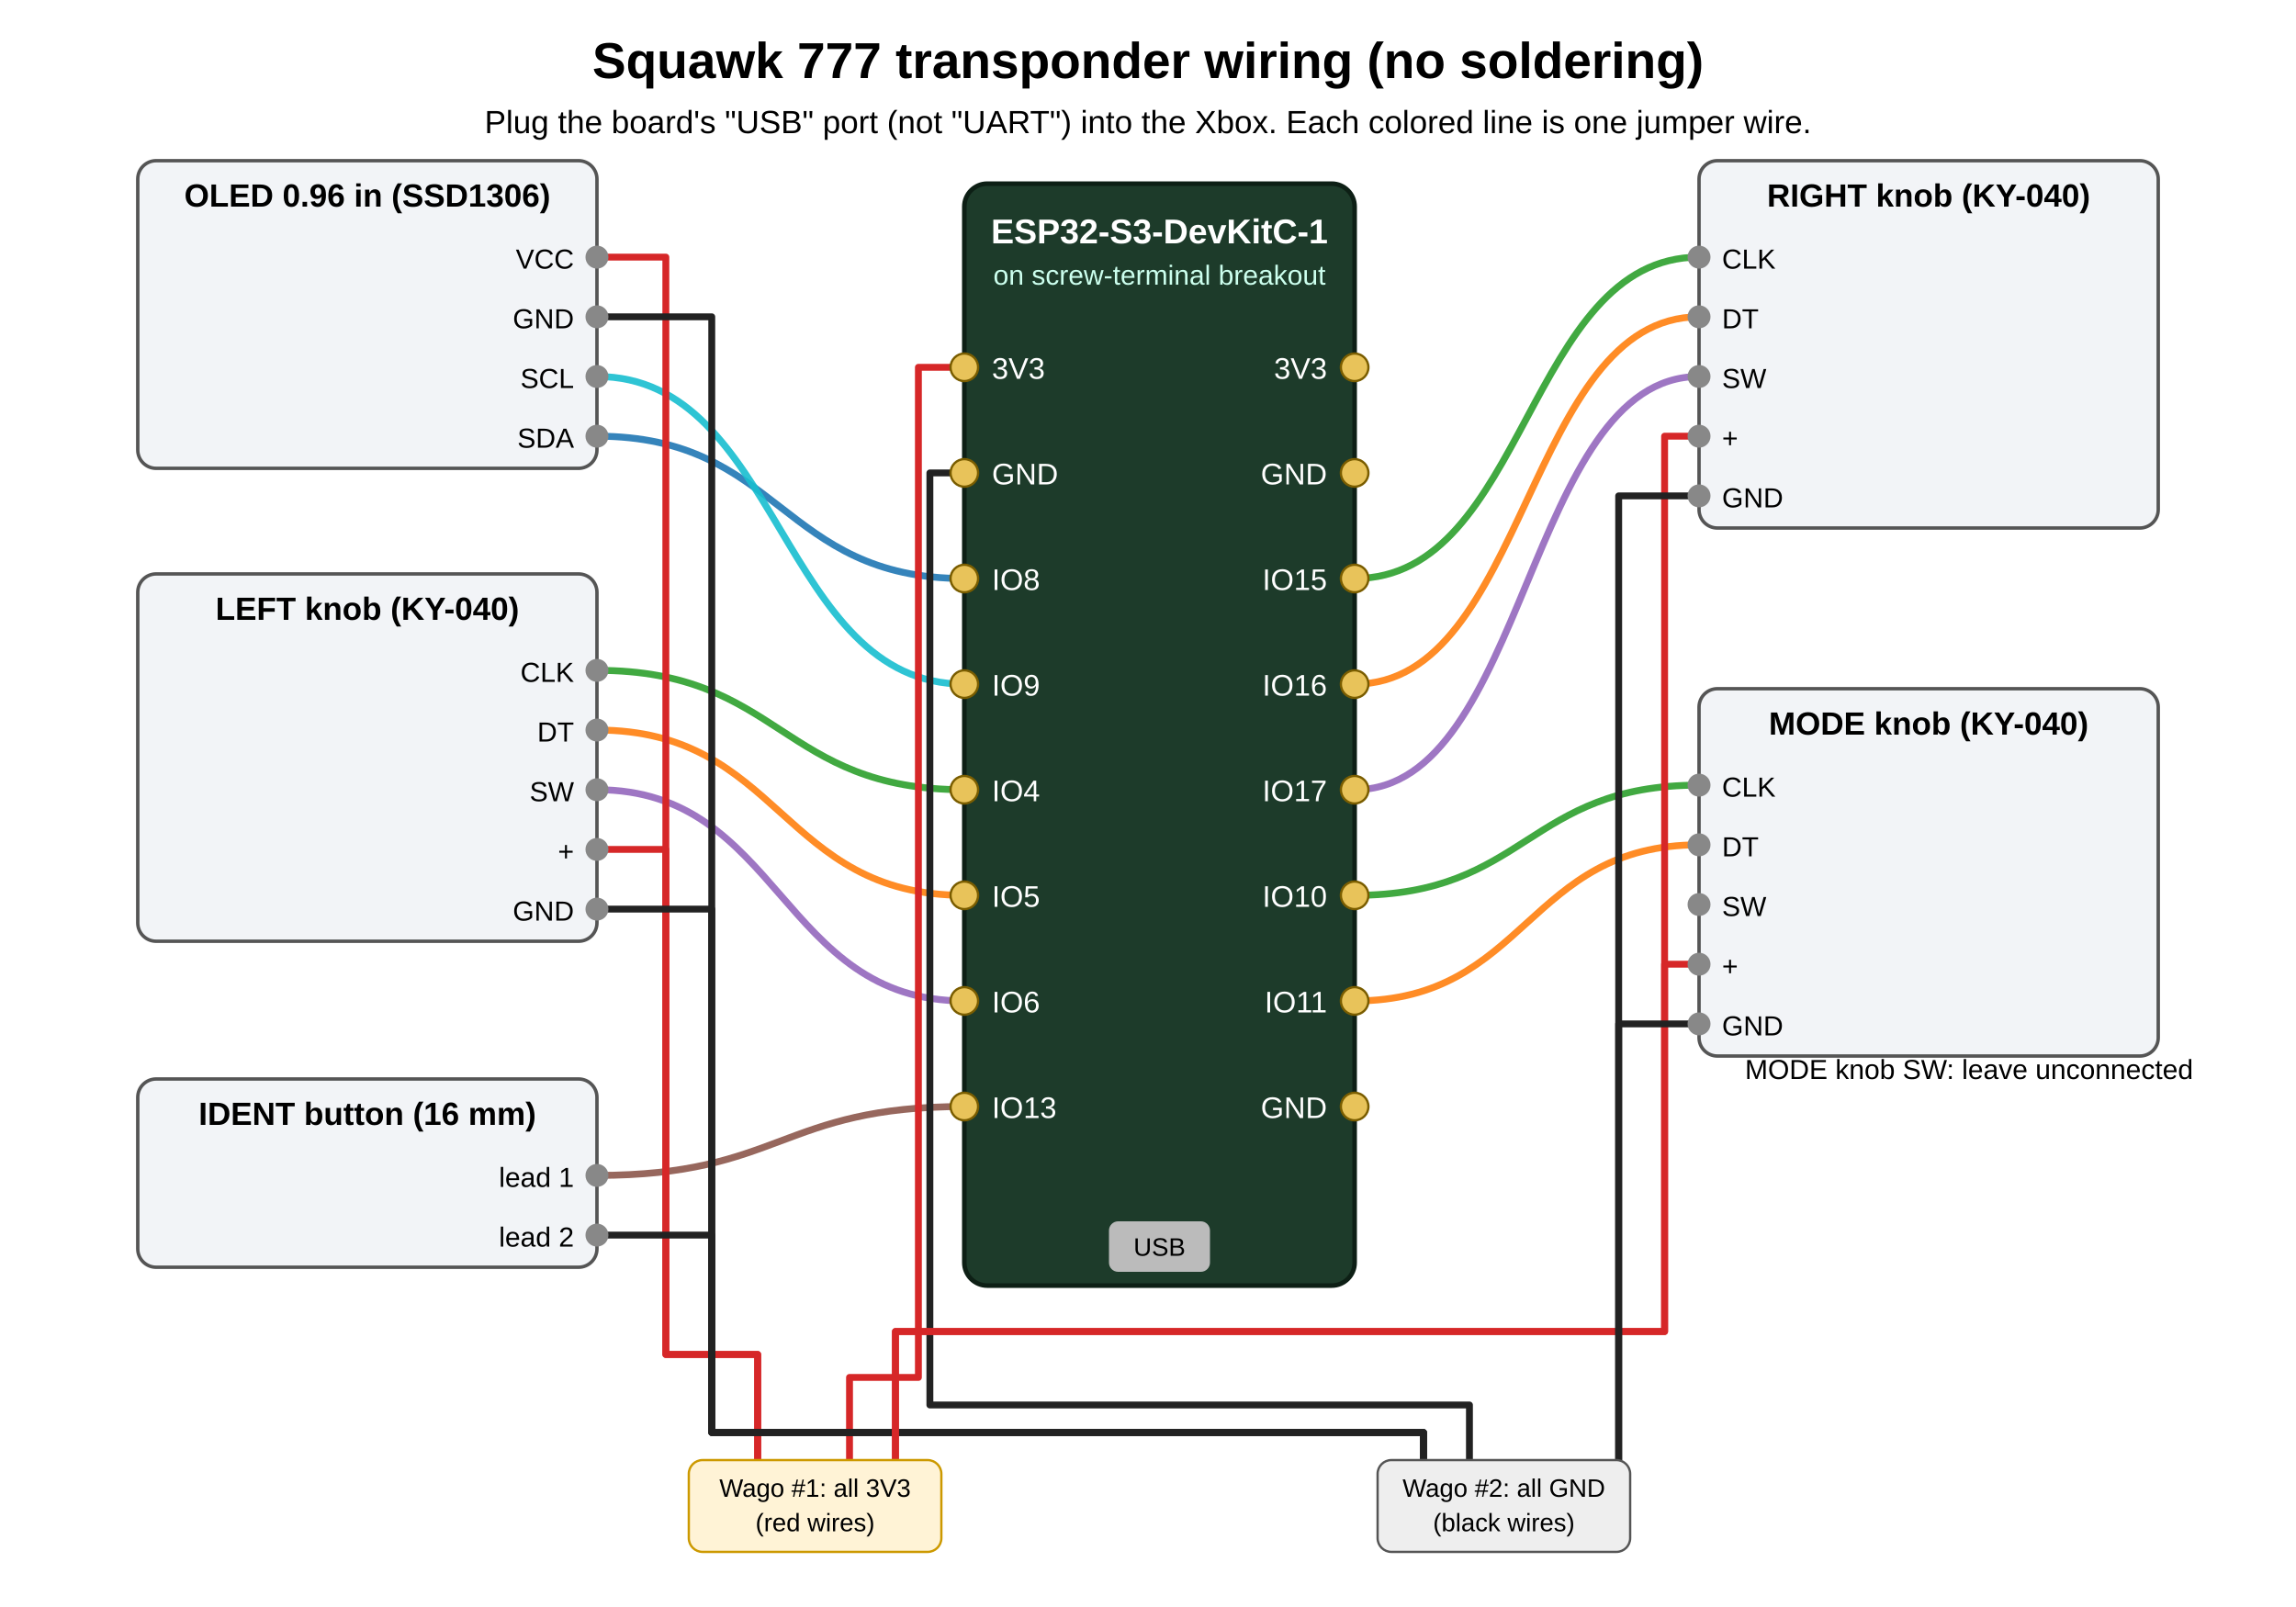
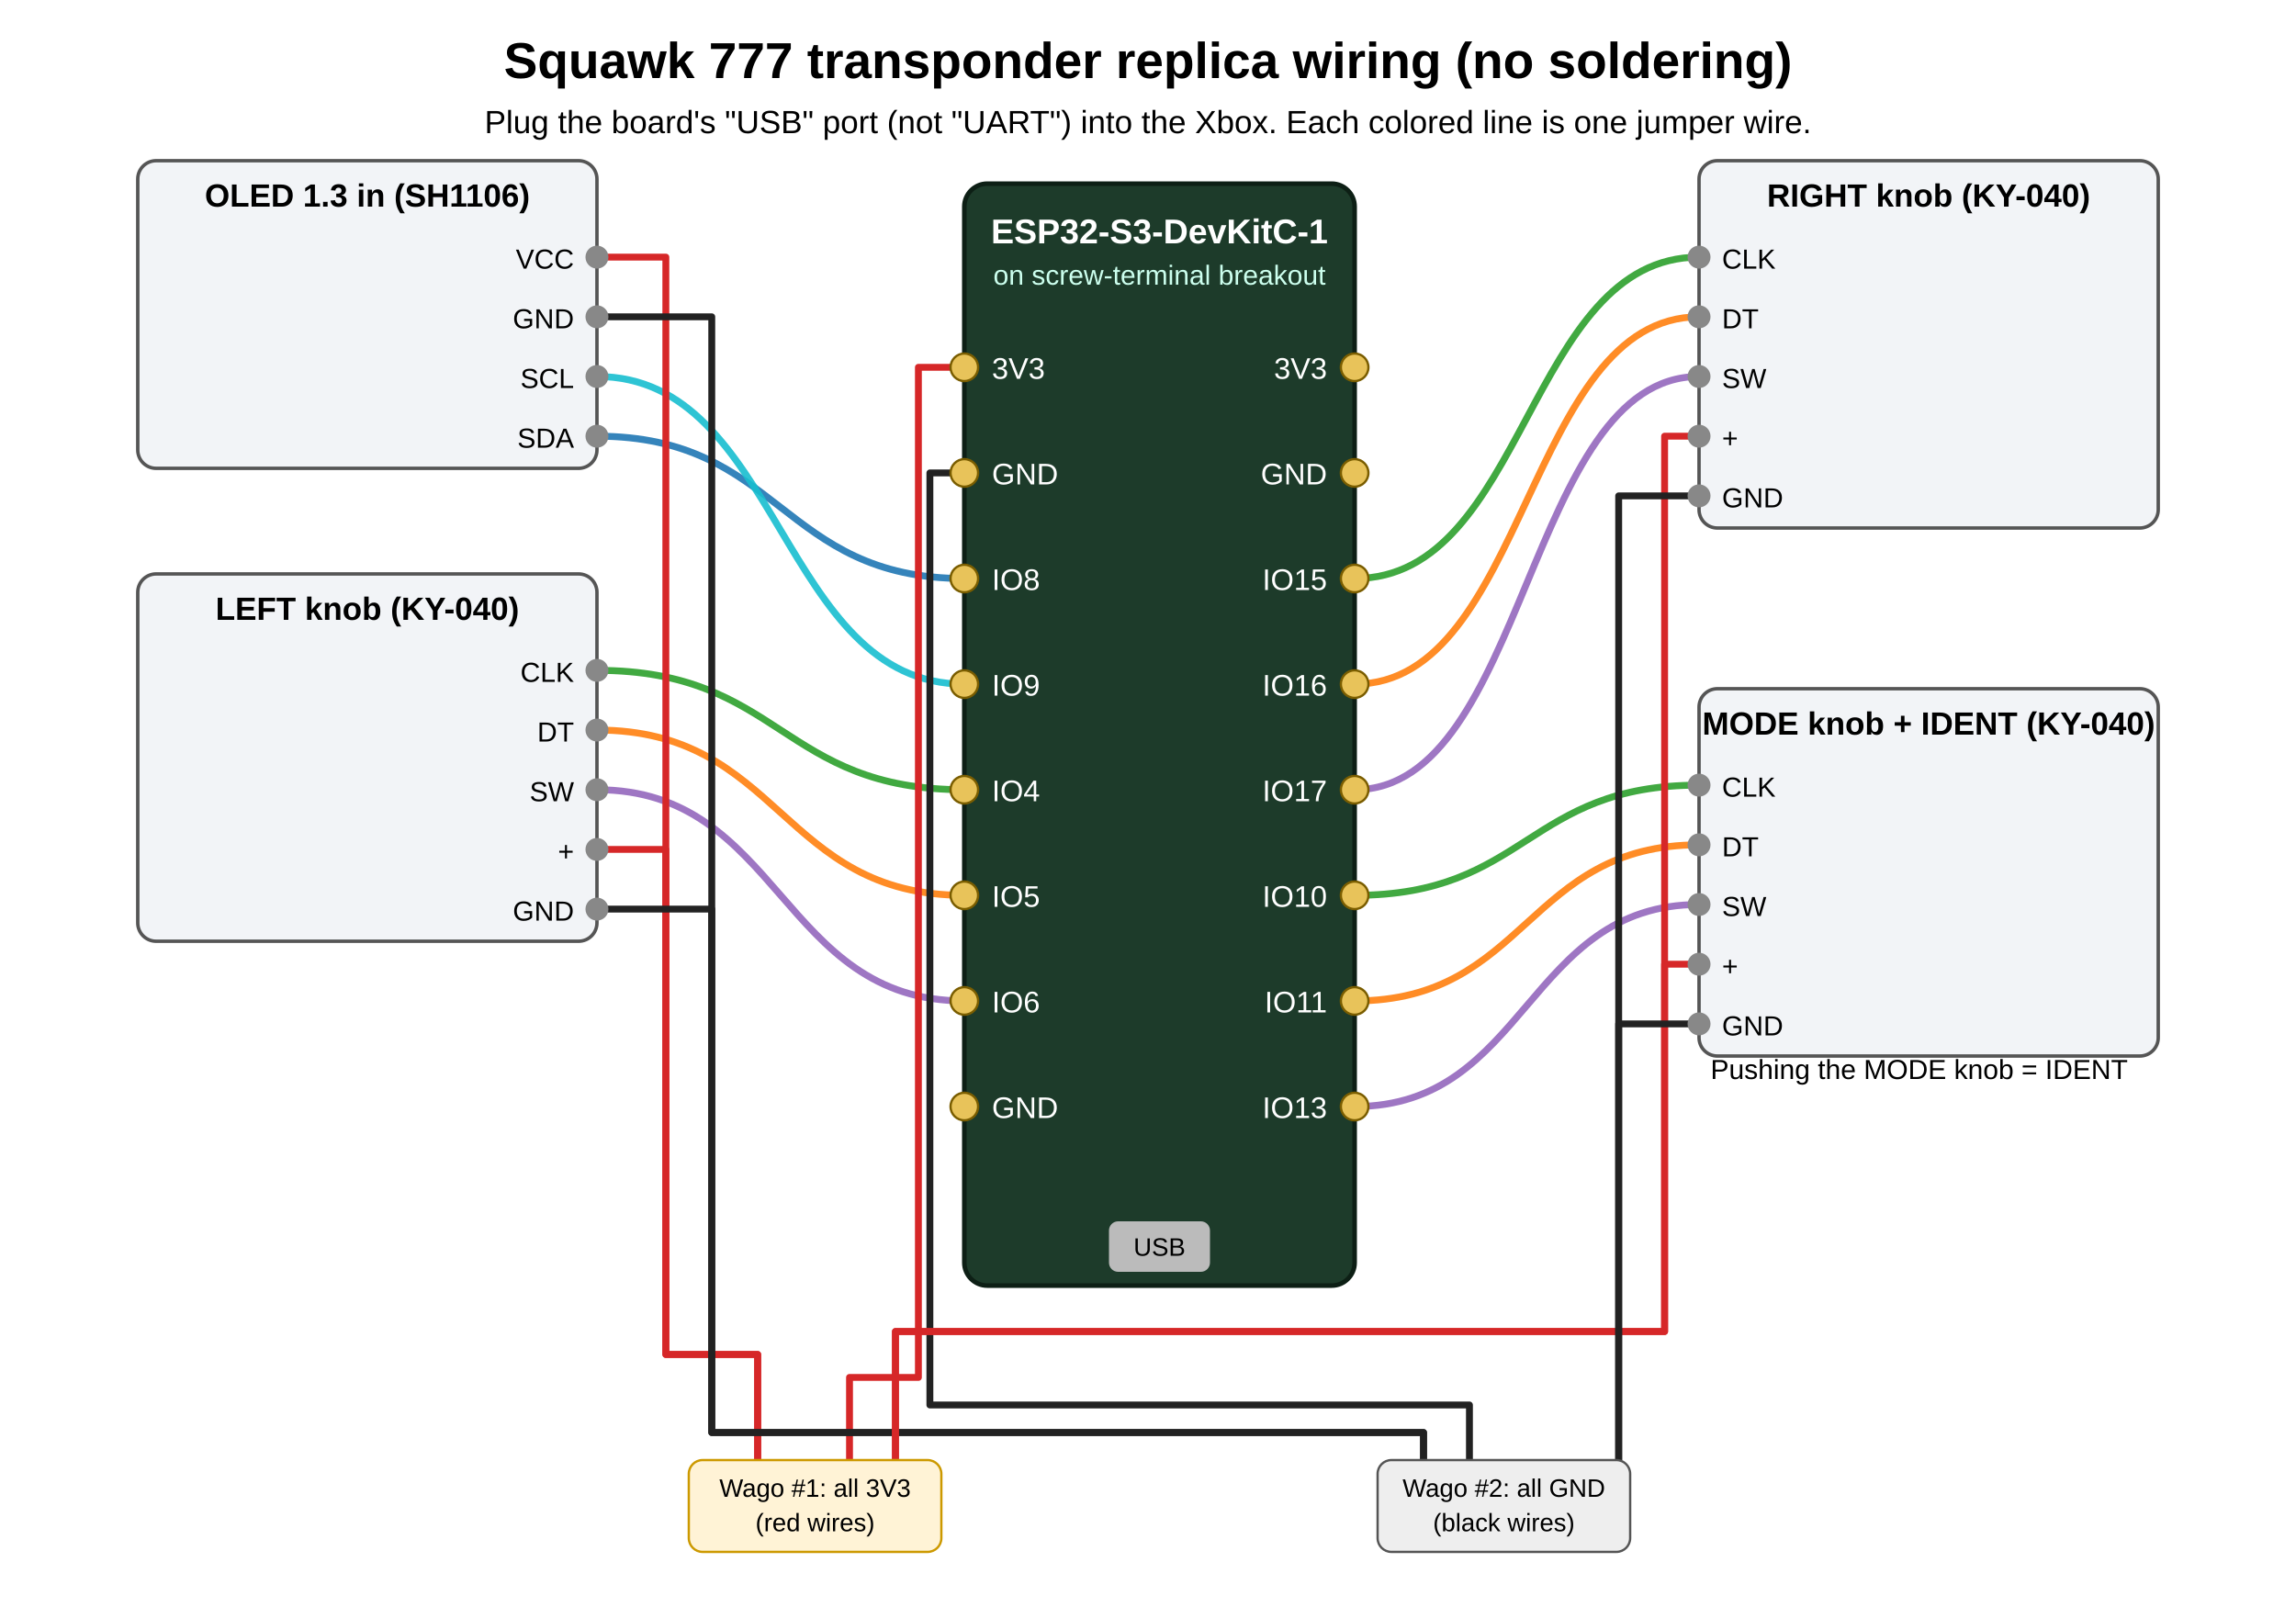
<svg xmlns="http://www.w3.org/2000/svg" width="1000" height="700" viewBox="0 0 1000 700" font-family="Arial, Helvetica, sans-serif">
  <rect width="1000" height="700" fill="#ffffff" />
-   <text x="500" y="34" font-size="22" font-weight="bold" text-anchor="middle">Squawk 777 transponder wiring (no soldering)</text>
+   <text x="500" y="34" font-size="22" font-weight="bold" text-anchor="middle">Squawk 777 transponder replica wiring (no soldering)</text>
  <path d="M260 190 C340.0 190 340.0 252 420 252" stroke="#1f77b4" stroke-width="3" fill="none" opacity="0.9" />
  <path d="M260 164 C340.0 164 340.0 298 420 298" stroke="#17becf" stroke-width="3" fill="none" opacity="0.9" />
  <path d="M260 292 C340.0 292 340.0 344 420 344" stroke="#2ca02c" stroke-width="3" fill="none" opacity="0.9" />
  <path d="M260 318 C340.0 318 340.0 390 420 390" stroke="#ff7f0e" stroke-width="3" fill="none" opacity="0.9" />
  <path d="M260 344 C340.0 344 340.0 436 420 436" stroke="#9467bd" stroke-width="3" fill="none" opacity="0.9" />
-   <path d="M260 512 C340.0 512 340.0 482 420 482" stroke="#8c564b" stroke-width="3" fill="none" opacity="0.9" />
  <path d="M740 112 C665.0 112 665.0 252 590 252" stroke="#2ca02c" stroke-width="3" fill="none" opacity="0.9" />
  <path d="M740 138 C665.0 138 665.0 298 590 298" stroke="#ff7f0e" stroke-width="3" fill="none" opacity="0.9" />
  <path d="M740 164 C665.0 164 665.0 344 590 344" stroke="#9467bd" stroke-width="3" fill="none" opacity="0.9" />
  <path d="M740 342 C665.0 342 665.0 390 590 390" stroke="#2ca02c" stroke-width="3" fill="none" opacity="0.9" />
  <path d="M740 368 C665.0 368 665.0 436 590 436" stroke="#ff7f0e" stroke-width="3" fill="none" opacity="0.9" />
+   <path d="M740 394 C665.0 394 665.0 482 590 482" stroke="#9467bd" stroke-width="3" fill="none" opacity="0.9" />
  <path d="M420 160 L400 160 L400 600 L370 600 L370 636" stroke="#d62728" stroke-width="3" fill="none" stroke-linejoin="round" />
  <path d="M420 206 L405 206 L405 612 L640 612 L640 636" stroke="#222222" stroke-width="3" fill="none" stroke-linejoin="round" />
  <path d="M260 112 L290 112 L290 590 L330 590 L330 636" stroke="#d62728" stroke-width="3" fill="none" stroke-linejoin="round" />
  <path d="M260 370 L290 370 L290 590 L330 590 L330 636" stroke="#d62728" stroke-width="3" fill="none" stroke-linejoin="round" />
  <path d="M260 138 L310 138 L310 624 L620 624 L620 636" stroke="#222222" stroke-width="3" fill="none" stroke-linejoin="round" />
  <path d="M260 396 L310 396 L310 624 L620 624 L620 636" stroke="#222222" stroke-width="3" fill="none" stroke-linejoin="round" />
-   <path d="M260 538 L310 538 L310 624 L620 624 L620 636" stroke="#222222" stroke-width="3" fill="none" stroke-linejoin="round" />
  <path d="M740 190 L725 190 L725 580 L390 580 L390 636" stroke="#d62728" stroke-width="3" fill="none" stroke-linejoin="round" />
  <path d="M740 420 L725 420 L725 580 L390 580 L390 636" stroke="#d62728" stroke-width="3" fill="none" stroke-linejoin="round" />
  <path d="M740 216 L705 216 L705 636" stroke="#222222" stroke-width="3" fill="none" stroke-linejoin="round" />
  <path d="M740 446 L705 446 L705 636" stroke="#222222" stroke-width="3" fill="none" stroke-linejoin="round" />
  <rect x="420" y="80" width="170" height="480" rx="10" fill="#1d3b2a" stroke="#0d1f15" stroke-width="2" />
  <text x="505.0" y="106" font-size="15" fill="#fff" text-anchor="middle" font-weight="bold">ESP32-S3-DevKitC-1</text>
  <text x="505.0" y="124" font-size="12" fill="#cfe" text-anchor="middle">on screw-terminal breakout</text>
  <rect x="483.0" y="532" width="44" height="22" rx="4" fill="#bbb" />
  <text x="505.0" y="547" font-size="11" text-anchor="middle">USB</text>
  <text x="500" y="58" font-size="14" text-anchor="middle">Plug the board's "USB" port (not "UART") into the Xbox. Each colored line is one jumper wire.</text>
  <circle cx="420" cy="160" r="6" fill="#e8c35a" stroke="#7a5d00" />
  <text x="432" y="165" font-size="13" fill="#fff">3V3</text>
  <circle cx="420" cy="206" r="6" fill="#e8c35a" stroke="#7a5d00" />
  <text x="432" y="211" font-size="13" fill="#fff">GND</text>
  <circle cx="420" cy="252" r="6" fill="#e8c35a" stroke="#7a5d00" />
  <text x="432" y="257" font-size="13" fill="#fff">IO8</text>
  <circle cx="420" cy="298" r="6" fill="#e8c35a" stroke="#7a5d00" />
  <text x="432" y="303" font-size="13" fill="#fff">IO9</text>
  <circle cx="420" cy="344" r="6" fill="#e8c35a" stroke="#7a5d00" />
  <text x="432" y="349" font-size="13" fill="#fff">IO4</text>
  <circle cx="420" cy="390" r="6" fill="#e8c35a" stroke="#7a5d00" />
  <text x="432" y="395" font-size="13" fill="#fff">IO5</text>
  <circle cx="420" cy="436" r="6" fill="#e8c35a" stroke="#7a5d00" />
  <text x="432" y="441" font-size="13" fill="#fff">IO6</text>
  <circle cx="420" cy="482" r="6" fill="#e8c35a" stroke="#7a5d00" />
-   <text x="432" y="487" font-size="13" fill="#fff">IO13</text>
+   <text x="432" y="487" font-size="13" fill="#fff">GND</text>
  <circle cx="590" cy="160" r="6" fill="#e8c35a" stroke="#7a5d00" />
  <text x="578" y="165" font-size="13" fill="#fff" text-anchor="end">3V3</text>
  <circle cx="590" cy="206" r="6" fill="#e8c35a" stroke="#7a5d00" />
  <text x="578" y="211" font-size="13" fill="#fff" text-anchor="end">GND</text>
  <circle cx="590" cy="252" r="6" fill="#e8c35a" stroke="#7a5d00" />
  <text x="578" y="257" font-size="13" fill="#fff" text-anchor="end">IO15</text>
  <circle cx="590" cy="298" r="6" fill="#e8c35a" stroke="#7a5d00" />
  <text x="578" y="303" font-size="13" fill="#fff" text-anchor="end">IO16</text>
  <circle cx="590" cy="344" r="6" fill="#e8c35a" stroke="#7a5d00" />
  <text x="578" y="349" font-size="13" fill="#fff" text-anchor="end">IO17</text>
  <circle cx="590" cy="390" r="6" fill="#e8c35a" stroke="#7a5d00" />
  <text x="578" y="395" font-size="13" fill="#fff" text-anchor="end">IO10</text>
  <circle cx="590" cy="436" r="6" fill="#e8c35a" stroke="#7a5d00" />
  <text x="578" y="441" font-size="13" fill="#fff" text-anchor="end">IO11</text>
  <circle cx="590" cy="482" r="6" fill="#e8c35a" stroke="#7a5d00" />
-   <text x="578" y="487" font-size="13" fill="#fff" text-anchor="end">GND</text>
+   <text x="578" y="487" font-size="13" fill="#fff" text-anchor="end">IO13</text>
  <rect x="60" y="70" width="200" height="134" rx="8" fill="#f2f4f7" stroke="#555" stroke-width="1.5" />
-   <text x="160.0" y="90" font-size="14" font-weight="bold" text-anchor="middle">OLED 0.96 in (SSD1306)</text>
+   <text x="160.0" y="90" font-size="14" font-weight="bold" text-anchor="middle">OLED 1.3 in (SH1106)</text>
  <rect x="60" y="250" width="200" height="160" rx="8" fill="#f2f4f7" stroke="#555" stroke-width="1.5" />
  <text x="160.0" y="270" font-size="14" font-weight="bold" text-anchor="middle">LEFT knob (KY-040)</text>
-   <rect x="60" y="470" width="200" height="82" rx="8" fill="#f2f4f7" stroke="#555" stroke-width="1.5" />
-   <text x="160.0" y="490" font-size="14" font-weight="bold" text-anchor="middle">IDENT button (16 mm)</text>
  <rect x="740" y="70" width="200" height="160" rx="8" fill="#f2f4f7" stroke="#555" stroke-width="1.5" />
  <text x="840.0" y="90" font-size="14" font-weight="bold" text-anchor="middle">RIGHT knob (KY-040)</text>
  <rect x="740" y="300" width="200" height="160" rx="8" fill="#f2f4f7" stroke="#555" stroke-width="1.5" />
-   <text x="840.0" y="320" font-size="14" font-weight="bold" text-anchor="middle">MODE knob (KY-040)</text>
+   <text x="840.0" y="320" font-size="14" font-weight="bold" text-anchor="middle">MODE knob + IDENT (KY-040)</text>
  <circle cx="260" cy="112" r="5" fill="#888" />
  <text x="250" y="117" font-size="12" text-anchor="end">VCC</text>
  <circle cx="260" cy="138" r="5" fill="#888" />
  <text x="250" y="143" font-size="12" text-anchor="end">GND</text>
  <circle cx="260" cy="164" r="5" fill="#888" />
  <text x="250" y="169" font-size="12" text-anchor="end">SCL</text>
  <circle cx="260" cy="190" r="5" fill="#888" />
  <text x="250" y="195" font-size="12" text-anchor="end">SDA</text>
  <circle cx="260" cy="292" r="5" fill="#888" />
  <text x="250" y="297" font-size="12" text-anchor="end">CLK</text>
  <circle cx="260" cy="318" r="5" fill="#888" />
  <text x="250" y="323" font-size="12" text-anchor="end">DT</text>
  <circle cx="260" cy="344" r="5" fill="#888" />
  <text x="250" y="349" font-size="12" text-anchor="end">SW</text>
  <circle cx="260" cy="370" r="5" fill="#888" />
  <text x="250" y="375" font-size="12" text-anchor="end">+</text>
  <circle cx="260" cy="396" r="5" fill="#888" />
  <text x="250" y="401" font-size="12" text-anchor="end">GND</text>
-   <circle cx="260" cy="512" r="5" fill="#888" />
-   <text x="250" y="517" font-size="12" text-anchor="end">lead 1</text>
-   <circle cx="260" cy="538" r="5" fill="#888" />
-   <text x="250" y="543" font-size="12" text-anchor="end">lead 2</text>
  <circle cx="740" cy="112" r="5" fill="#888" />
  <text x="750" y="117" font-size="12" text-anchor="start">CLK</text>
  <circle cx="740" cy="138" r="5" fill="#888" />
  <text x="750" y="143" font-size="12" text-anchor="start">DT</text>
  <circle cx="740" cy="164" r="5" fill="#888" />
  <text x="750" y="169" font-size="12" text-anchor="start">SW</text>
  <circle cx="740" cy="190" r="5" fill="#888" />
  <text x="750" y="195" font-size="12" text-anchor="start">+</text>
  <circle cx="740" cy="216" r="5" fill="#888" />
  <text x="750" y="221" font-size="12" text-anchor="start">GND</text>
  <circle cx="740" cy="342" r="5" fill="#888" />
  <text x="750" y="347" font-size="12" text-anchor="start">CLK</text>
  <circle cx="740" cy="368" r="5" fill="#888" />
  <text x="750" y="373" font-size="12" text-anchor="start">DT</text>
  <circle cx="740" cy="394" r="5" fill="#888" />
  <text x="750" y="399" font-size="12" text-anchor="start">SW</text>
  <circle cx="740" cy="420" r="5" fill="#888" />
  <text x="750" y="425" font-size="12" text-anchor="start">+</text>
  <circle cx="740" cy="446" r="5" fill="#888" />
  <text x="750" y="451" font-size="12" text-anchor="start">GND</text>
  <rect x="300" y="636" width="110" height="40" rx="6" fill="#fff3d6" stroke="#c90" />
  <text x="355" y="652" font-size="11" text-anchor="middle">Wago #1: all 3V3</text>
  <text x="355" y="667" font-size="11" text-anchor="middle">(red wires)</text>
  <rect x="600" y="636" width="110" height="40" rx="6" fill="#eee" stroke="#555" />
  <text x="655" y="652" font-size="11" text-anchor="middle">Wago #2: all GND</text>
  <text x="655" y="667" font-size="11" text-anchor="middle">(black wires)</text>
-   <text x="760" y="470" font-size="12">MODE knob SW: leave unconnected</text>
+   <text x="745" y="470" font-size="12">Pushing the MODE knob = IDENT</text>
</svg>
